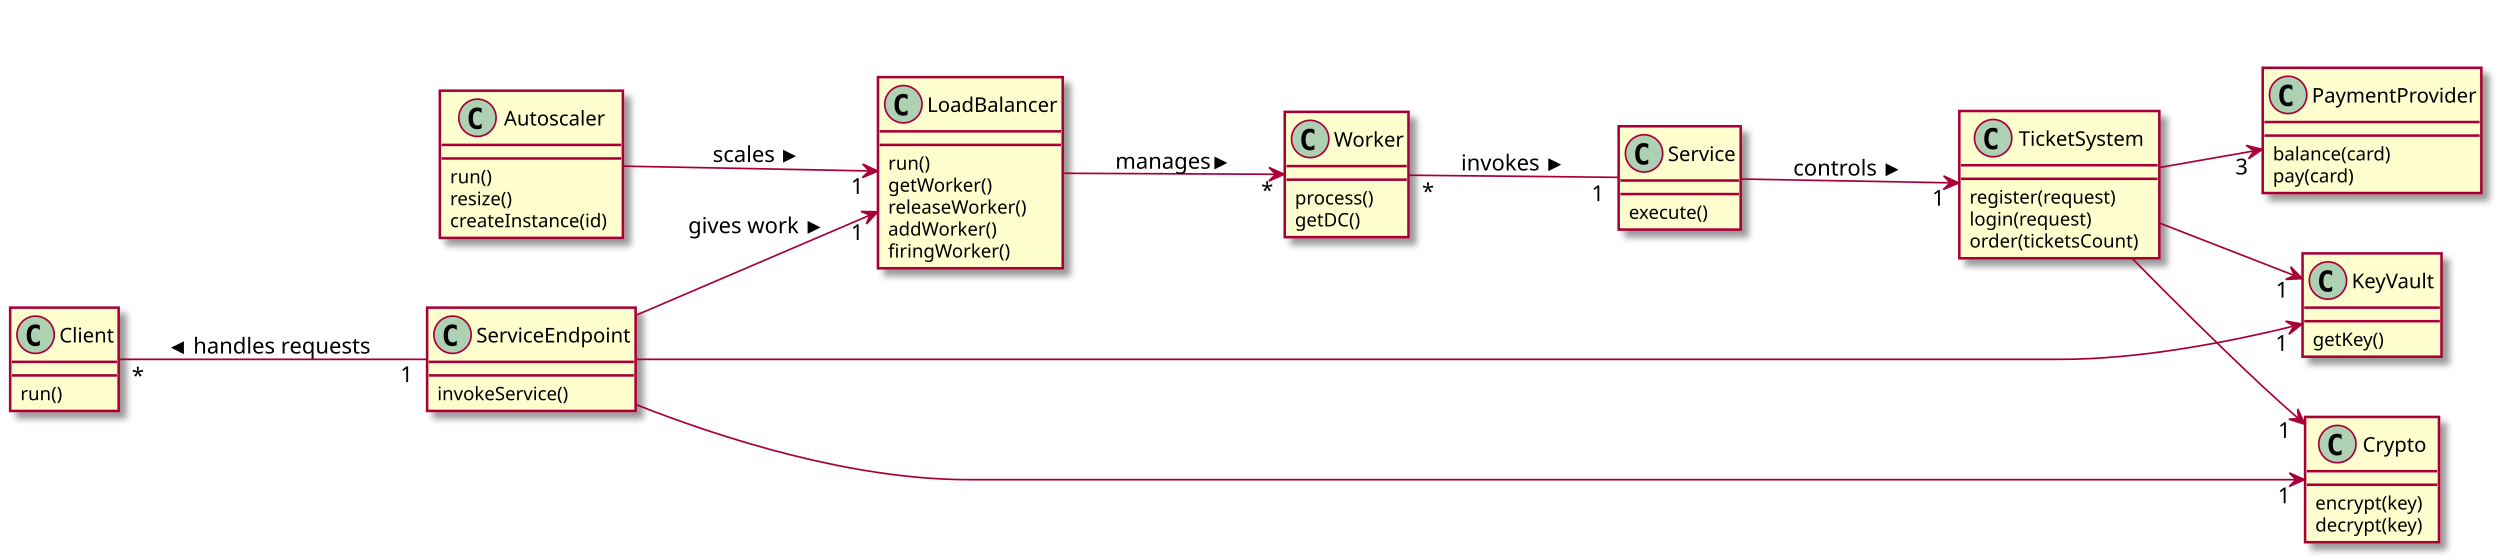
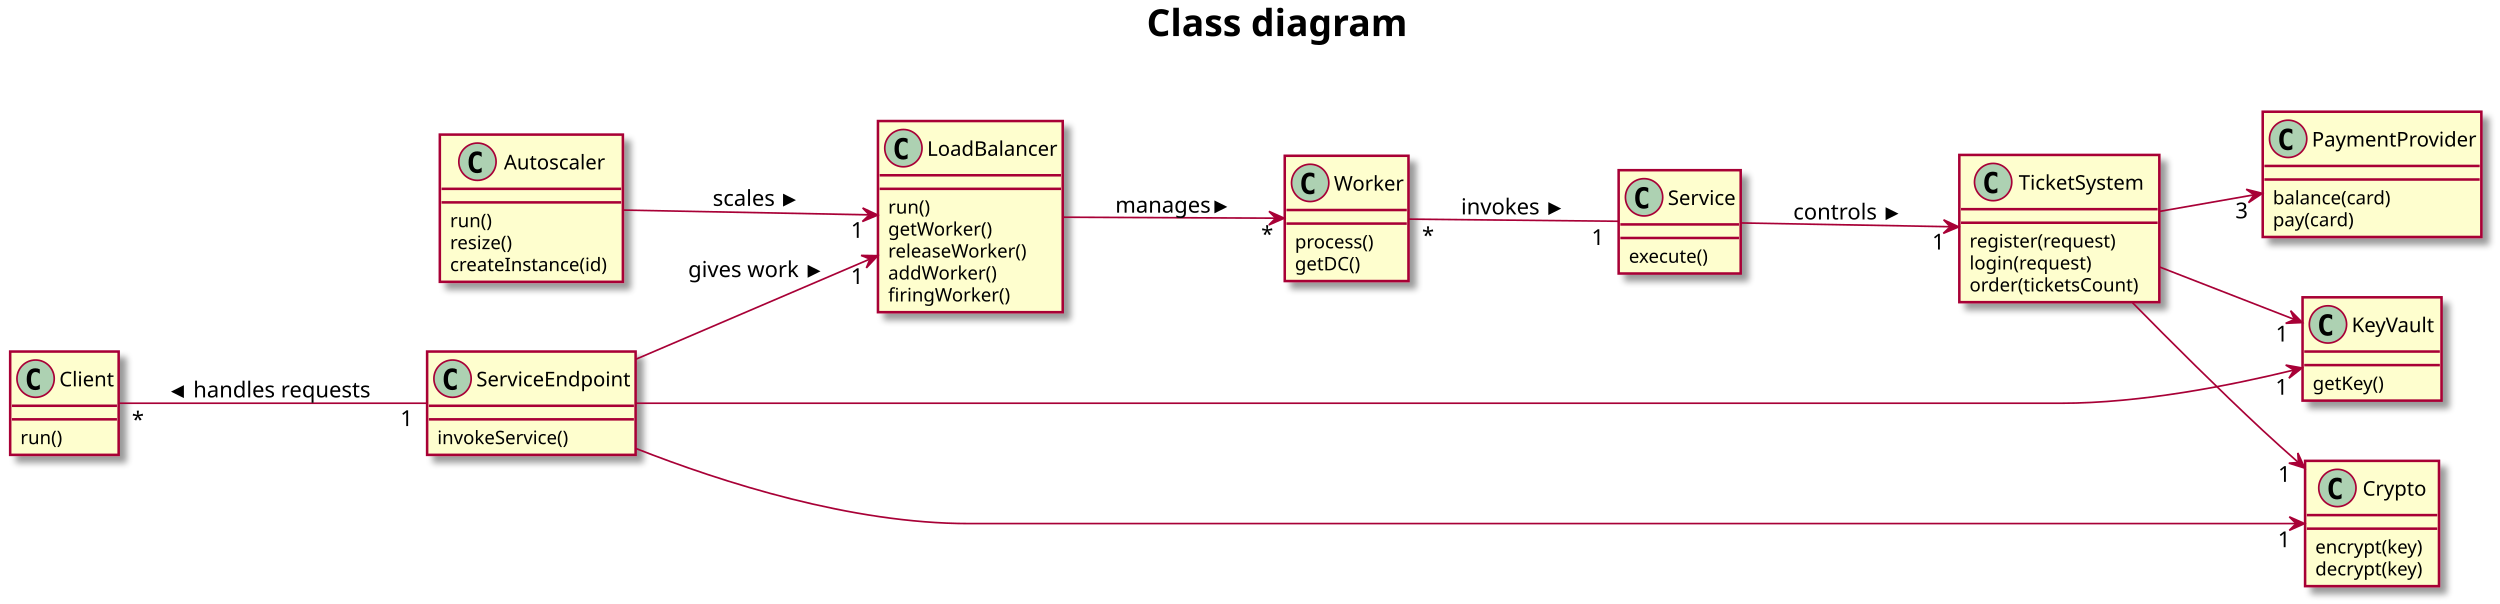
- <svg xmlns="http://www.w3.org/2000/svg" contentScriptType="application/ecmascript" contentStyleType="text/css" height="330px" preserveAspectRatio="none" style="width:1475px;height:330px;" version="1.1" viewBox="0 0 1475 330" width="1475px" zoomAndPan="magnify">
+ <svg xmlns="http://www.w3.org/2000/svg" contentScriptType="application/ecmascript" contentStyleType="text/css" height="356px" preserveAspectRatio="none" style="width:1475px;height:356px;" version="1.1" viewBox="0 0 1475 356" width="1475px" zoomAndPan="magnify">
  <defs>
-     <filter height="300%" id="fjioa38f84i8n" width="300%" x="-1" y="-1">
+     <filter height="300%" id="f11ylzc0aa7kj9" width="300%" x="-1" y="-1">
      <feGaussianBlur result="blurOut" stdDeviation="2.0" />
      <feColorMatrix in="blurOut" result="blurOut2" type="matrix" values="0 0 0 0 0 0 0 0 0 0 0 0 0 0 0 0 0 0 .4 0" />
      <feOffset dx="4.0" dy="4.0" in="blurOut2" result="blurOut3" />
      <feBlend in="SourceGraphic" in2="blurOut3" mode="normal" />
    </filter>
  </defs>
  <g>
-     <rect fill="#FEFECE" filter="url(#fjioa38f84i8n)" height="86.865" id="TicketSystem" style="stroke: #A80036; stroke-width: 1.5;" width="118" x="1156" y="65.5" />
-     <ellipse cx="1175.95" cy="81.5" fill="#ADD1B2" rx="11" ry="11" style="stroke: #A80036; stroke-width: 1.0;" />
-     <path d="M1178.423,87.643 Q1177.842,87.942 1177.203,88.091 Q1176.564,88.241 1175.858,88.241 Q1173.351,88.241 1172.032,86.589 Q1170.712,84.937 1170.712,81.816 Q1170.712,78.686 1172.032,77.035 Q1173.351,75.383 1175.858,75.383 Q1176.564,75.383 1177.211,75.532 Q1177.859,75.682 1178.423,75.981 L1178.423,78.703 Q1177.792,78.122 1177.199,77.852 Q1176.605,77.582 1175.974,77.582 Q1174.63,77.582 1173.945,78.649 Q1173.26,79.716 1173.26,81.816 Q1173.26,83.908 1173.945,84.974 Q1174.63,86.041 1175.974,86.041 Q1176.605,86.041 1177.199,85.771 Q1177.792,85.501 1178.423,84.92 Z " />
-     <text fill="#000000" font-family="sans-serif" font-size="12" lengthAdjust="spacingAndGlyphs" textLength="75" x="1191.05" y="86.035">TicketSystem</text>
-     <line style="stroke: #A80036; stroke-width: 1.5;" x1="1157" x2="1273" y1="97.5" y2="97.5" />
-     <line style="stroke: #A80036; stroke-width: 1.5;" x1="1157" x2="1273" y1="105.5" y2="105.5" />
-     <text fill="#000000" font-family="sans-serif" font-size="11" lengthAdjust="spacingAndGlyphs" textLength="91" x="1162" y="120.135">register(request)</text>
-     <text fill="#000000" font-family="sans-serif" font-size="11" lengthAdjust="spacingAndGlyphs" textLength="76" x="1162" y="133.09">login(request)</text>
-     <text fill="#000000" font-family="sans-serif" font-size="11" lengthAdjust="spacingAndGlyphs" textLength="106" x="1162" y="146.045">order(ticketsCount)</text>
-     <rect fill="#FEFECE" filter="url(#fjioa38f84i8n)" height="60.955" id="KeyVault" style="stroke: #A80036; stroke-width: 1.5;" width="82" x="1358.5" y="149.5" />
-     <ellipse cx="1373.5" cy="165.5" fill="#ADD1B2" rx="11" ry="11" style="stroke: #A80036; stroke-width: 1.0;" />
-     <path d="M1375.973,171.643 Q1375.392,171.942 1374.753,172.091 Q1374.114,172.241 1373.408,172.241 Q1370.901,172.241 1369.582,170.589 Q1368.262,168.937 1368.262,165.816 Q1368.262,162.686 1369.582,161.035 Q1370.901,159.383 1373.408,159.383 Q1374.114,159.383 1374.761,159.532 Q1375.409,159.682 1375.973,159.981 L1375.973,162.703 Q1375.342,162.122 1374.749,161.852 Q1374.155,161.583 1373.524,161.583 Q1372.18,161.583 1371.495,162.649 Q1370.81,163.716 1370.81,165.816 Q1370.81,167.908 1371.495,168.974 Q1372.18,170.041 1373.524,170.041 Q1374.155,170.041 1374.749,169.771 Q1375.342,169.501 1375.973,168.92 Z " />
-     <text fill="#000000" font-family="sans-serif" font-size="12" lengthAdjust="spacingAndGlyphs" textLength="50" x="1387.5" y="170.035">KeyVault</text>
-     <line style="stroke: #A80036; stroke-width: 1.5;" x1="1359.5" x2="1439.5" y1="181.5" y2="181.5" />
-     <line style="stroke: #A80036; stroke-width: 1.5;" x1="1359.5" x2="1439.5" y1="189.5" y2="189.5" />
-     <text fill="#000000" font-family="sans-serif" font-size="11" lengthAdjust="spacingAndGlyphs" textLength="44" x="1364.5" y="204.135">getKey()</text>
-     <rect fill="#FEFECE" filter="url(#fjioa38f84i8n)" height="73.91" id="Crypto" style="stroke: #A80036; stroke-width: 1.5;" width="79" x="1360" y="246" />
-     <ellipse cx="1379.05" cy="262" fill="#ADD1B2" rx="11" ry="11" style="stroke: #A80036; stroke-width: 1.0;" />
-     <path d="M1381.523,268.143 Q1380.942,268.442 1380.303,268.591 Q1379.664,268.741 1378.958,268.741 Q1376.451,268.741 1375.131,267.089 Q1373.812,265.437 1373.812,262.316 Q1373.812,259.187 1375.131,257.535 Q1376.451,255.883 1378.958,255.883 Q1379.664,255.883 1380.311,256.032 Q1380.959,256.182 1381.523,256.481 L1381.523,259.203 Q1380.892,258.622 1380.299,258.352 Q1379.705,258.082 1379.074,258.082 Q1377.73,258.082 1377.045,259.149 Q1376.36,260.216 1376.36,262.316 Q1376.36,264.408 1377.045,265.474 Q1377.73,266.541 1379.074,266.541 Q1379.705,266.541 1380.299,266.271 Q1380.892,266.002 1381.523,265.42 Z " />
-     <text fill="#000000" font-family="sans-serif" font-size="12" lengthAdjust="spacingAndGlyphs" textLength="38" x="1393.95" y="266.535">Crypto</text>
-     <line style="stroke: #A80036; stroke-width: 1.5;" x1="1361" x2="1438" y1="278" y2="278" />
-     <line style="stroke: #A80036; stroke-width: 1.5;" x1="1361" x2="1438" y1="286" y2="286" />
-     <text fill="#000000" font-family="sans-serif" font-size="11" lengthAdjust="spacingAndGlyphs" textLength="67" x="1366" y="300.635">encrypt(key)</text>
-     <text fill="#000000" font-family="sans-serif" font-size="11" lengthAdjust="spacingAndGlyphs" textLength="67" x="1366" y="313.59">decrypt(key)</text>
-     <rect fill="#FEFECE" filter="url(#fjioa38f84i8n)" height="73.91" id="PaymentProvider" style="stroke: #A80036; stroke-width: 1.5;" width="129" x="1335" y="40" />
-     <ellipse cx="1350" cy="56" fill="#ADD1B2" rx="11" ry="11" style="stroke: #A80036; stroke-width: 1.0;" />
-     <path d="M1352.473,62.143 Q1351.892,62.442 1351.253,62.591 Q1350.614,62.741 1349.908,62.741 Q1347.401,62.741 1346.082,61.089 Q1344.762,59.437 1344.762,56.316 Q1344.762,53.187 1346.082,51.535 Q1347.401,49.883 1349.908,49.883 Q1350.614,49.883 1351.261,50.032 Q1351.909,50.182 1352.473,50.48 L1352.473,53.203 Q1351.842,52.622 1351.249,52.352 Q1350.655,52.083 1350.024,52.083 Q1348.68,52.083 1347.995,53.149 Q1347.31,54.216 1347.31,56.316 Q1347.31,58.408 1347.995,59.474 Q1348.68,60.541 1350.024,60.541 Q1350.655,60.541 1351.249,60.271 Q1351.842,60.002 1352.473,59.42 Z " />
-     <text fill="#000000" font-family="sans-serif" font-size="12" lengthAdjust="spacingAndGlyphs" textLength="97" x="1364" y="60.535">PaymentProvider</text>
-     <line style="stroke: #A80036; stroke-width: 1.5;" x1="1336" x2="1463" y1="72" y2="72" />
-     <line style="stroke: #A80036; stroke-width: 1.5;" x1="1336" x2="1463" y1="80" y2="80" />
-     <text fill="#000000" font-family="sans-serif" font-size="11" lengthAdjust="spacingAndGlyphs" textLength="73" x="1341" y="94.635">balance(card)</text>
-     <text fill="#000000" font-family="sans-serif" font-size="11" lengthAdjust="spacingAndGlyphs" textLength="51" x="1341" y="107.59">pay(card)</text>
-     <rect fill="#FEFECE" filter="url(#fjioa38f84i8n)" height="60.955" id="Service" style="stroke: #A80036; stroke-width: 1.5;" width="72" x="955" y="74.5" />
-     <ellipse cx="970" cy="90.5" fill="#ADD1B2" rx="11" ry="11" style="stroke: #A80036; stroke-width: 1.0;" />
-     <path d="M972.473,96.643 Q971.892,96.942 971.253,97.091 Q970.614,97.241 969.908,97.241 Q967.401,97.241 966.082,95.589 Q964.762,93.937 964.762,90.816 Q964.762,87.686 966.082,86.035 Q967.401,84.383 969.908,84.383 Q970.614,84.383 971.261,84.532 Q971.909,84.682 972.473,84.981 L972.473,87.703 Q971.842,87.122 971.249,86.852 Q970.655,86.582 970.024,86.582 Q968.68,86.582 967.995,87.649 Q967.31,88.716 967.31,90.816 Q967.31,92.908 967.995,93.974 Q968.68,95.041 970.024,95.041 Q970.655,95.041 971.249,94.771 Q971.842,94.501 972.473,93.92 Z " />
-     <text fill="#000000" font-family="sans-serif" font-size="12" lengthAdjust="spacingAndGlyphs" textLength="40" x="984" y="95.035">Service</text>
-     <line style="stroke: #A80036; stroke-width: 1.5;" x1="956" x2="1026" y1="106.5" y2="106.5" />
-     <line style="stroke: #A80036; stroke-width: 1.5;" x1="956" x2="1026" y1="114.5" y2="114.5" />
-     <text fill="#000000" font-family="sans-serif" font-size="11" lengthAdjust="spacingAndGlyphs" textLength="50" x="961" y="129.135">execute()</text>
-     <rect fill="#FEFECE" filter="url(#fjioa38f84i8n)" height="73.91" id="Worker" style="stroke: #A80036; stroke-width: 1.5;" width="73" x="758" y="66" />
-     <ellipse cx="773" cy="82" fill="#ADD1B2" rx="11" ry="11" style="stroke: #A80036; stroke-width: 1.0;" />
-     <path d="M775.473,88.143 Q774.892,88.442 774.253,88.591 Q773.614,88.741 772.908,88.741 Q770.401,88.741 769.082,87.089 Q767.762,85.437 767.762,82.316 Q767.762,79.186 769.082,77.535 Q770.401,75.883 772.908,75.883 Q773.614,75.883 774.261,76.032 Q774.909,76.182 775.473,76.481 L775.473,79.203 Q774.842,78.622 774.249,78.352 Q773.655,78.082 773.024,78.082 Q771.68,78.082 770.995,79.149 Q770.31,80.216 770.31,82.316 Q770.31,84.408 770.995,85.474 Q771.68,86.541 773.024,86.541 Q773.655,86.541 774.249,86.271 Q774.842,86.001 775.473,85.42 Z " />
-     <text fill="#000000" font-family="sans-serif" font-size="12" lengthAdjust="spacingAndGlyphs" textLength="41" x="787" y="86.535">Worker</text>
-     <line style="stroke: #A80036; stroke-width: 1.5;" x1="759" x2="830" y1="98" y2="98" />
-     <line style="stroke: #A80036; stroke-width: 1.5;" x1="759" x2="830" y1="106" y2="106" />
-     <text fill="#000000" font-family="sans-serif" font-size="11" lengthAdjust="spacingAndGlyphs" textLength="51" x="764" y="120.635">process()</text>
-     <text fill="#000000" font-family="sans-serif" font-size="11" lengthAdjust="spacingAndGlyphs" textLength="41" x="764" y="133.59">getDC()</text>
-     <rect fill="#FEFECE" filter="url(#fjioa38f84i8n)" height="60.955" id="Client" style="stroke: #A80036; stroke-width: 1.5;" width="64" x="6" y="181.5" />
-     <ellipse cx="21" cy="197.5" fill="#ADD1B2" rx="11" ry="11" style="stroke: #A80036; stroke-width: 1.0;" />
-     <path d="M23.473,203.643 Q22.892,203.942 22.253,204.091 Q21.614,204.241 20.908,204.241 Q18.401,204.241 17.081,202.589 Q15.762,200.937 15.762,197.816 Q15.762,194.686 17.081,193.035 Q18.401,191.383 20.908,191.383 Q21.614,191.383 22.261,191.532 Q22.909,191.682 23.473,191.981 L23.473,194.703 Q22.842,194.122 22.249,193.852 Q21.655,193.583 21.024,193.583 Q19.68,193.583 18.995,194.649 Q18.31,195.716 18.31,197.816 Q18.31,199.908 18.995,200.974 Q19.68,202.041 21.024,202.041 Q21.655,202.041 22.249,201.771 Q22.842,201.501 23.473,200.92 Z " />
-     <text fill="#000000" font-family="sans-serif" font-size="12" lengthAdjust="spacingAndGlyphs" textLength="32" x="35" y="202.035">Client</text>
-     <line style="stroke: #A80036; stroke-width: 1.5;" x1="7" x2="69" y1="213.5" y2="213.5" />
-     <line style="stroke: #A80036; stroke-width: 1.5;" x1="7" x2="69" y1="221.5" y2="221.5" />
-     <text fill="#000000" font-family="sans-serif" font-size="11" lengthAdjust="spacingAndGlyphs" textLength="27" x="12" y="236.135">run()</text>
-     <rect fill="#FEFECE" filter="url(#fjioa38f84i8n)" height="60.955" id="ServiceEndpoint" style="stroke: #A80036; stroke-width: 1.5;" width="123" x="252" y="181.5" />
-     <ellipse cx="267" cy="197.5" fill="#ADD1B2" rx="11" ry="11" style="stroke: #A80036; stroke-width: 1.0;" />
-     <path d="M269.473,203.643 Q268.892,203.942 268.253,204.091 Q267.614,204.241 266.908,204.241 Q264.401,204.241 263.082,202.589 Q261.762,200.937 261.762,197.816 Q261.762,194.686 263.082,193.035 Q264.401,191.383 266.908,191.383 Q267.614,191.383 268.261,191.532 Q268.909,191.682 269.473,191.981 L269.473,194.703 Q268.842,194.122 268.249,193.852 Q267.655,193.583 267.024,193.583 Q265.68,193.583 264.995,194.649 Q264.31,195.716 264.31,197.816 Q264.31,199.908 264.995,200.974 Q265.68,202.041 267.024,202.041 Q267.655,202.041 268.249,201.771 Q268.842,201.501 269.473,200.92 Z " />
-     <text fill="#000000" font-family="sans-serif" font-size="12" lengthAdjust="spacingAndGlyphs" textLength="91" x="281" y="202.035">ServiceEndpoint</text>
-     <line style="stroke: #A80036; stroke-width: 1.5;" x1="253" x2="374" y1="213.5" y2="213.5" />
-     <line style="stroke: #A80036; stroke-width: 1.5;" x1="253" x2="374" y1="221.5" y2="221.5" />
-     <text fill="#000000" font-family="sans-serif" font-size="11" lengthAdjust="spacingAndGlyphs" textLength="81" x="258" y="236.135">invokeService()</text>
-     <rect fill="#FEFECE" filter="url(#fjioa38f84i8n)" height="112.775" id="LoadBalancer" style="stroke: #A80036; stroke-width: 1.5;" width="109" x="518" y="45.5" />
-     <ellipse cx="533" cy="61.5" fill="#ADD1B2" rx="11" ry="11" style="stroke: #A80036; stroke-width: 1.0;" />
-     <path d="M535.473,67.643 Q534.892,67.942 534.253,68.091 Q533.614,68.241 532.908,68.241 Q530.401,68.241 529.082,66.589 Q527.762,64.937 527.762,61.816 Q527.762,58.687 529.082,57.035 Q530.401,55.383 532.908,55.383 Q533.614,55.383 534.261,55.532 Q534.909,55.682 535.473,55.98 L535.473,58.703 Q534.842,58.122 534.249,57.852 Q533.655,57.583 533.024,57.583 Q531.68,57.583 530.995,58.649 Q530.31,59.716 530.31,61.816 Q530.31,63.908 530.995,64.974 Q531.68,66.041 533.024,66.041 Q533.655,66.041 534.249,65.771 Q534.842,65.501 535.473,64.92 Z " />
-     <text fill="#000000" font-family="sans-serif" font-size="12" lengthAdjust="spacingAndGlyphs" textLength="77" x="547" y="66.035">LoadBalancer</text>
-     <line style="stroke: #A80036; stroke-width: 1.5;" x1="519" x2="626" y1="77.5" y2="77.5" />
-     <line style="stroke: #A80036; stroke-width: 1.5;" x1="519" x2="626" y1="85.5" y2="85.5" />
-     <text fill="#000000" font-family="sans-serif" font-size="11" lengthAdjust="spacingAndGlyphs" textLength="27" x="524" y="100.135">run()</text>
-     <text fill="#000000" font-family="sans-serif" font-size="11" lengthAdjust="spacingAndGlyphs" textLength="63" x="524" y="113.09">getWorker()</text>
-     <text fill="#000000" font-family="sans-serif" font-size="11" lengthAdjust="spacingAndGlyphs" textLength="84" x="524" y="126.045">releaseWorker()</text>
-     <text fill="#000000" font-family="sans-serif" font-size="11" lengthAdjust="spacingAndGlyphs" textLength="66" x="524" y="139">addWorker()</text>
-     <text fill="#000000" font-family="sans-serif" font-size="11" lengthAdjust="spacingAndGlyphs" textLength="75" x="524" y="151.955">firingWorker()</text>
-     <rect fill="#FEFECE" filter="url(#fjioa38f84i8n)" height="86.865" id="Autoscaler" style="stroke: #A80036; stroke-width: 1.5;" width="108" x="259.5" y="53.5" />
-     <ellipse cx="281.7" cy="69.5" fill="#ADD1B2" rx="11" ry="11" style="stroke: #A80036; stroke-width: 1.0;" />
-     <path d="M284.173,75.643 Q283.592,75.942 282.953,76.091 Q282.314,76.241 281.608,76.241 Q279.101,76.241 277.781,74.589 Q276.462,72.937 276.462,69.816 Q276.462,66.686 277.781,65.035 Q279.101,63.383 281.608,63.383 Q282.314,63.383 282.961,63.532 Q283.609,63.682 284.173,63.98 L284.173,66.703 Q283.542,66.122 282.949,65.852 Q282.355,65.582 281.724,65.582 Q280.38,65.582 279.695,66.649 Q279.01,67.716 279.01,69.816 Q279.01,71.908 279.695,72.974 Q280.38,74.041 281.724,74.041 Q282.355,74.041 282.949,73.771 Q283.542,73.501 284.173,72.92 Z " />
-     <text fill="#000000" font-family="sans-serif" font-size="12" lengthAdjust="spacingAndGlyphs" textLength="60" x="297.3" y="74.035">Autoscaler</text>
-     <line style="stroke: #A80036; stroke-width: 1.5;" x1="260.5" x2="366.5" y1="85.5" y2="85.5" />
-     <line style="stroke: #A80036; stroke-width: 1.5;" x1="260.5" x2="366.5" y1="93.5" y2="93.5" />
-     <text fill="#000000" font-family="sans-serif" font-size="11" lengthAdjust="spacingAndGlyphs" textLength="27" x="265.5" y="108.135">run()</text>
-     <text fill="#000000" font-family="sans-serif" font-size="11" lengthAdjust="spacingAndGlyphs" textLength="40" x="265.5" y="121.09">resize()</text>
-     <text fill="#000000" font-family="sans-serif" font-size="11" lengthAdjust="spacingAndGlyphs" textLength="96" x="265.5" y="134.045">createInstance(id)</text>
-     <path d="M1027.18,105.63 C1060.17,106.23 1110.29,107.13 1150.32,107.85 " fill="none" id="Service-&gt;TicketSystem" style="stroke: #A80036; stroke-width: 1.0;" />
-     <polygon fill="#A80036" points="1155.64,107.95,1146.722,103.771,1150.641,107.85,1146.562,111.769,1155.64,107.95" style="stroke: #A80036; stroke-width: 1.0;" />
-     <text fill="#000000" font-family="sans-serif" font-size="13" lengthAdjust="spacingAndGlyphs" textLength="52" x="1058" y="103.568">controls</text>
-     <polygon fill="#000000" points="1113,97.155,1119,100.155,1113,103.155,1113,97.155" style="stroke: #000000; stroke-width: 1.0;" />
-     <text fill="#000000" font-family="sans-serif" font-size="13" lengthAdjust="spacingAndGlyphs" textLength="8" x="1139.918" y="121.332">1</text>
-     <path d="M1274.25,98.79 C1291.89,95.69 1311.43,92.27 1329.69,89.07 " fill="none" id="TicketSystem-&gt;PaymentProvider" style="stroke: #A80036; stroke-width: 1.0;" />
-     <polygon fill="#A80036" points="1334.81,88.17,1325.258,85.771,1329.884,89.027,1326.629,93.653,1334.81,88.17" style="stroke: #A80036; stroke-width: 1.0;" />
-     <text fill="#000000" font-family="sans-serif" font-size="13" lengthAdjust="spacingAndGlyphs" textLength="8" x="1318.868" y="102.92">3</text>
-     <path d="M375.25,212 C427.33,212 504.35,212 571.5,212 C571.5,212 571.5,212 1216,212 C1263.22,212 1316.28,201.48 1352.97,192.5 " fill="none" id="ServiceEndpoint-&gt;KeyVault" style="stroke: #A80036; stroke-width: 1.0;" />
-     <polygon fill="#A80036" points="1358.26,191.19,1348.562,189.472,1353.407,192.393,1350.486,197.237,1358.26,191.19" style="stroke: #A80036; stroke-width: 1.0;" />
-     <text fill="#000000" font-family="sans-serif" font-size="13" lengthAdjust="spacingAndGlyphs" textLength="8" x="1342.484" y="207.001">1</text>
-     <path d="M375.26,238.74 C426.53,258.87 502.41,283 571.5,283 C571.5,283 571.5,283 1216,283 C1263.26,283 1317.41,283 1354.37,283 " fill="none" id="ServiceEndpoint-&gt;Crypto" style="stroke: #A80036; stroke-width: 1.0;" />
-     <polygon fill="#A80036" points="1359.69,283,1350.69,279,1354.69,283,1350.69,287,1359.69,283" style="stroke: #A80036; stroke-width: 1.0;" />
-     <text fill="#000000" font-family="sans-serif" font-size="13" lengthAdjust="spacingAndGlyphs" textLength="8" x="1343.886" y="296.94">1</text>
-     <path d="M831.17,103.37 C866.38,103.73 919.87,104.28 954.88,104.64 " fill="none" id="Worker-Service" style="stroke: #A80036; stroke-width: 1.0;" />
-     <text fill="#000000" font-family="sans-serif" font-size="13" lengthAdjust="spacingAndGlyphs" textLength="49" x="862" y="100.568">invokes</text>
-     <polygon fill="#000000" points="914,94.155,920,97.155,914,100.155,914,94.155" style="stroke: #000000; stroke-width: 1.0;" />
-     <text fill="#000000" font-family="sans-serif" font-size="13" lengthAdjust="spacingAndGlyphs" textLength="6" x="838.98" y="117.527">*</text>
-     <text fill="#000000" font-family="sans-serif" font-size="13" lengthAdjust="spacingAndGlyphs" textLength="8" x="938.981" y="118.649">1</text>
-     <path d="M367.75,98.04 C409.99,98.86 468.99,100.01 512.63,100.85 " fill="none" id="Autoscaler-&gt;LoadBalancer" style="stroke: #A80036; stroke-width: 1.0;" />
-     <polygon fill="#A80036" points="517.88,100.96,508.962,96.781,512.881,100.86,508.802,104.779,517.88,100.96" style="stroke: #A80036; stroke-width: 1.0;" />
-     <text fill="#000000" font-family="sans-serif" font-size="13" lengthAdjust="spacingAndGlyphs" textLength="39" x="420.5" y="95.568">scales</text>
-     <polygon fill="#000000" points="462.5,89.155,468.5,92.155,462.5,95.155,462.5,89.155" style="stroke: #000000; stroke-width: 1.0;" />
-     <text fill="#000000" font-family="sans-serif" font-size="13" lengthAdjust="spacingAndGlyphs" textLength="8" x="502.003" y="114.432">1</text>
-     <path d="M1274.25,131.66 C1299.97,141.67 1329.73,153.25 1353.68,162.56 " fill="none" id="TicketSystem-&gt;KeyVault" style="stroke: #A80036; stroke-width: 1.0;" />
-     <polygon fill="#A80036" points="1358.39,164.39,1351.456,157.396,1353.731,162.575,1348.552,164.85,1358.39,164.39" style="stroke: #A80036; stroke-width: 1.0;" />
-     <text fill="#000000" font-family="sans-serif" font-size="13" lengthAdjust="spacingAndGlyphs" textLength="8" x="1342.637" y="175.595">1</text>
-     <path d="M1258.23,152.72 C1280.66,175.55 1308.91,203.71 1335,228 C1341.67,234.2 1348.86,240.65 1355.92,246.86 " fill="none" id="TicketSystem-&gt;Crypto" style="stroke: #A80036; stroke-width: 1.0;" />
-     <polygon fill="#A80036" points="1359.83,250.28,1355.708,241.335,1356.073,246.98,1350.428,247.346,1359.83,250.28" style="stroke: #A80036; stroke-width: 1.0;" />
-     <text fill="#000000" font-family="sans-serif" font-size="13" lengthAdjust="spacingAndGlyphs" textLength="8" x="1344.051" y="258.392">1</text>
-     <path d="M627.04,102.24 C665.71,102.42 717.15,102.65 752.56,102.81 " fill="none" id="LoadBalancer-&gt;Worker" style="stroke: #A80036; stroke-width: 1.0;" />
-     <polygon fill="#A80036" points="757.67,102.84,748.693,98.789,752.67,102.811,748.647,106.788,757.67,102.84" style="stroke: #A80036; stroke-width: 1.0;" />
-     <text fill="#000000" font-family="sans-serif" font-size="13" lengthAdjust="spacingAndGlyphs" textLength="56" x="658" y="99.568">manages</text>
-     <polygon fill="#000000" points="717,93.155,723,96.155,717,99.155,717,93.155" style="stroke: #000000; stroke-width: 1.0;" />
-     <text fill="#000000" font-family="sans-serif" font-size="13" lengthAdjust="spacingAndGlyphs" textLength="6" x="744.077" y="116.846">*</text>
-     <path d="M375.08,186.07 C416.8,168.21 471.94,144.61 513.17,126.97 " fill="none" id="ServiceEndpoint-&gt;LoadBalancer" style="stroke: #A80036; stroke-width: 1.0;" />
-     <polygon fill="#A80036" points="517.87,124.95,508.022,124.793,513.269,126.907,511.154,132.154,517.87,124.95" style="stroke: #A80036; stroke-width: 1.0;" />
-     <text fill="#000000" font-family="sans-serif" font-size="13" lengthAdjust="spacingAndGlyphs" textLength="68" x="406" y="137.568">gives work</text>
-     <polygon fill="#000000" points="477,131.155,483,134.155,477,137.155,477,131.155" style="stroke: #000000; stroke-width: 1.0;" />
-     <text fill="#000000" font-family="sans-serif" font-size="13" lengthAdjust="spacingAndGlyphs" textLength="8" x="501.992" y="141.646">1</text>
-     <path d="M70.11,212 C114.14,212 195.54,212 251.78,212 " fill="none" id="Client-ServiceEndpoint" style="stroke: #A80036; stroke-width: 1.0;" />
-     <polygon fill="#000000" points="108,202.155,102,205.155,108,208.155,108,202.155" style="stroke: #000000; stroke-width: 1.0;" />
-     <text fill="#000000" font-family="sans-serif" font-size="13" lengthAdjust="spacingAndGlyphs" textLength="107" x="114" y="208.568">handles requests</text>
-     <text fill="#000000" font-family="sans-serif" font-size="13" lengthAdjust="spacingAndGlyphs" textLength="6" x="77.79" y="226.248">*</text>
-     <text fill="#000000" font-family="sans-serif" font-size="13" lengthAdjust="spacingAndGlyphs" textLength="8" x="236.181" y="225.456">1</text>
+     <text fill="#000000" font-family="sans-serif" font-size="22" font-weight="bold" lengthAdjust="spacingAndGlyphs" textLength="161" x="676.5" y="21.27">Class diagram</text>
+     <rect fill="#FEFECE" filter="url(#f11ylzc0aa7kj9)" height="86.865" id="TicketSystem" style="stroke: #A80036; stroke-width: 1.5;" width="118" x="1156" y="91.41" />
+     <ellipse cx="1175.95" cy="107.41" fill="#ADD1B2" rx="11" ry="11" style="stroke: #A80036; stroke-width: 1.0;" />
+     <path d="M1178.423,113.553 Q1177.842,113.852 1177.203,114.001 Q1176.564,114.151 1175.858,114.151 Q1173.351,114.151 1172.032,112.499 Q1170.712,110.847 1170.712,107.726 Q1170.712,104.597 1172.032,102.945 Q1173.351,101.293 1175.858,101.293 Q1176.564,101.293 1177.211,101.442 Q1177.859,101.592 1178.423,101.891 L1178.423,104.613 Q1177.792,104.032 1177.199,103.763 Q1176.605,103.493 1175.974,103.493 Q1174.63,103.493 1173.945,104.559 Q1173.26,105.626 1173.26,107.726 Q1173.26,109.818 1173.945,110.885 Q1174.63,111.951 1175.974,111.951 Q1176.605,111.951 1177.199,111.681 Q1177.792,111.412 1178.423,110.831 Z " />
+     <text fill="#000000" font-family="sans-serif" font-size="12" lengthAdjust="spacingAndGlyphs" textLength="75" x="1191.05" y="111.945">TicketSystem</text>
+     <line style="stroke: #A80036; stroke-width: 1.5;" x1="1157" x2="1273" y1="123.41" y2="123.41" />
+     <line style="stroke: #A80036; stroke-width: 1.5;" x1="1157" x2="1273" y1="131.41" y2="131.41" />
+     <text fill="#000000" font-family="sans-serif" font-size="11" lengthAdjust="spacingAndGlyphs" textLength="91" x="1162" y="146.045">register(request)</text>
+     <text fill="#000000" font-family="sans-serif" font-size="11" lengthAdjust="spacingAndGlyphs" textLength="76" x="1162" y="159">login(request)</text>
+     <text fill="#000000" font-family="sans-serif" font-size="11" lengthAdjust="spacingAndGlyphs" textLength="106" x="1162" y="171.955">order(ticketsCount)</text>
+     <rect fill="#FEFECE" filter="url(#f11ylzc0aa7kj9)" height="60.955" id="KeyVault" style="stroke: #A80036; stroke-width: 1.5;" width="82" x="1358.5" y="175.41" />
+     <ellipse cx="1373.5" cy="191.41" fill="#ADD1B2" rx="11" ry="11" style="stroke: #A80036; stroke-width: 1.0;" />
+     <path d="M1375.973,197.553 Q1375.392,197.852 1374.753,198.001 Q1374.114,198.151 1373.408,198.151 Q1370.901,198.151 1369.582,196.499 Q1368.262,194.847 1368.262,191.726 Q1368.262,188.597 1369.582,186.945 Q1370.901,185.293 1373.408,185.293 Q1374.114,185.293 1374.761,185.442 Q1375.409,185.592 1375.973,185.891 L1375.973,188.613 Q1375.342,188.032 1374.749,187.762 Q1374.155,187.493 1373.524,187.493 Q1372.18,187.493 1371.495,188.559 Q1370.81,189.626 1370.81,191.726 Q1370.81,193.818 1371.495,194.885 Q1372.18,195.951 1373.524,195.951 Q1374.155,195.951 1374.749,195.681 Q1375.342,195.412 1375.973,194.831 Z " />
+     <text fill="#000000" font-family="sans-serif" font-size="12" lengthAdjust="spacingAndGlyphs" textLength="50" x="1387.5" y="195.945">KeyVault</text>
+     <line style="stroke: #A80036; stroke-width: 1.5;" x1="1359.5" x2="1439.5" y1="207.41" y2="207.41" />
+     <line style="stroke: #A80036; stroke-width: 1.5;" x1="1359.5" x2="1439.5" y1="215.41" y2="215.41" />
+     <text fill="#000000" font-family="sans-serif" font-size="11" lengthAdjust="spacingAndGlyphs" textLength="44" x="1364.5" y="230.045">getKey()</text>
+     <rect fill="#FEFECE" filter="url(#f11ylzc0aa7kj9)" height="73.91" id="Crypto" style="stroke: #A80036; stroke-width: 1.5;" width="79" x="1360" y="271.91" />
+     <ellipse cx="1379.05" cy="287.91" fill="#ADD1B2" rx="11" ry="11" style="stroke: #A80036; stroke-width: 1.0;" />
+     <path d="M1381.523,294.053 Q1380.942,294.352 1380.303,294.502 Q1379.664,294.651 1378.958,294.651 Q1376.451,294.651 1375.131,292.999 Q1373.812,291.347 1373.812,288.226 Q1373.812,285.097 1375.131,283.445 Q1376.451,281.793 1378.958,281.793 Q1379.664,281.793 1380.311,281.942 Q1380.959,282.092 1381.523,282.391 L1381.523,285.113 Q1380.892,284.532 1380.299,284.262 Q1379.705,283.993 1379.074,283.993 Q1377.73,283.993 1377.045,285.059 Q1376.36,286.126 1376.36,288.226 Q1376.36,290.318 1377.045,291.385 Q1377.73,292.451 1379.074,292.451 Q1379.705,292.451 1380.299,292.181 Q1380.892,291.912 1381.523,291.331 Z " />
+     <text fill="#000000" font-family="sans-serif" font-size="12" lengthAdjust="spacingAndGlyphs" textLength="38" x="1393.95" y="292.445">Crypto</text>
+     <line style="stroke: #A80036; stroke-width: 1.5;" x1="1361" x2="1438" y1="303.91" y2="303.91" />
+     <line style="stroke: #A80036; stroke-width: 1.5;" x1="1361" x2="1438" y1="311.91" y2="311.91" />
+     <text fill="#000000" font-family="sans-serif" font-size="11" lengthAdjust="spacingAndGlyphs" textLength="67" x="1366" y="326.545">encrypt(key)</text>
+     <text fill="#000000" font-family="sans-serif" font-size="11" lengthAdjust="spacingAndGlyphs" textLength="67" x="1366" y="339.5">decrypt(key)</text>
+     <rect fill="#FEFECE" filter="url(#f11ylzc0aa7kj9)" height="73.91" id="PaymentProvider" style="stroke: #A80036; stroke-width: 1.5;" width="129" x="1335" y="65.91" />
+     <ellipse cx="1350" cy="81.91" fill="#ADD1B2" rx="11" ry="11" style="stroke: #A80036; stroke-width: 1.0;" />
+     <path d="M1352.473,88.053 Q1351.892,88.352 1351.253,88.501 Q1350.614,88.651 1349.908,88.651 Q1347.401,88.651 1346.082,86.999 Q1344.762,85.347 1344.762,82.226 Q1344.762,79.097 1346.082,77.445 Q1347.401,75.793 1349.908,75.793 Q1350.614,75.793 1351.261,75.942 Q1351.909,76.092 1352.473,76.391 L1352.473,79.113 Q1351.842,78.532 1351.249,78.263 Q1350.655,77.993 1350.024,77.993 Q1348.68,77.993 1347.995,79.059 Q1347.31,80.126 1347.31,82.226 Q1347.31,84.318 1347.995,85.385 Q1348.68,86.451 1350.024,86.451 Q1350.655,86.451 1351.249,86.181 Q1351.842,85.912 1352.473,85.331 Z " />
+     <text fill="#000000" font-family="sans-serif" font-size="12" lengthAdjust="spacingAndGlyphs" textLength="97" x="1364" y="86.445">PaymentProvider</text>
+     <line style="stroke: #A80036; stroke-width: 1.5;" x1="1336" x2="1463" y1="97.91" y2="97.91" />
+     <line style="stroke: #A80036; stroke-width: 1.5;" x1="1336" x2="1463" y1="105.91" y2="105.91" />
+     <text fill="#000000" font-family="sans-serif" font-size="11" lengthAdjust="spacingAndGlyphs" textLength="73" x="1341" y="120.545">balance(card)</text>
+     <text fill="#000000" font-family="sans-serif" font-size="11" lengthAdjust="spacingAndGlyphs" textLength="51" x="1341" y="133.5">pay(card)</text>
+     <rect fill="#FEFECE" filter="url(#f11ylzc0aa7kj9)" height="60.955" id="Service" style="stroke: #A80036; stroke-width: 1.5;" width="72" x="955" y="100.41" />
+     <ellipse cx="970" cy="116.41" fill="#ADD1B2" rx="11" ry="11" style="stroke: #A80036; stroke-width: 1.0;" />
+     <path d="M972.473,122.553 Q971.892,122.852 971.253,123.001 Q970.614,123.151 969.908,123.151 Q967.401,123.151 966.082,121.499 Q964.762,119.847 964.762,116.726 Q964.762,113.597 966.082,111.945 Q967.401,110.293 969.908,110.293 Q970.614,110.293 971.261,110.442 Q971.909,110.592 972.473,110.891 L972.473,113.613 Q971.842,113.032 971.249,112.763 Q970.655,112.493 970.024,112.493 Q968.68,112.493 967.995,113.559 Q967.31,114.626 967.31,116.726 Q967.31,118.818 967.995,119.885 Q968.68,120.951 970.024,120.951 Q970.655,120.951 971.249,120.681 Q971.842,120.412 972.473,119.831 Z " />
+     <text fill="#000000" font-family="sans-serif" font-size="12" lengthAdjust="spacingAndGlyphs" textLength="40" x="984" y="120.945">Service</text>
+     <line style="stroke: #A80036; stroke-width: 1.5;" x1="956" x2="1026" y1="132.41" y2="132.41" />
+     <line style="stroke: #A80036; stroke-width: 1.5;" x1="956" x2="1026" y1="140.41" y2="140.41" />
+     <text fill="#000000" font-family="sans-serif" font-size="11" lengthAdjust="spacingAndGlyphs" textLength="50" x="961" y="155.045">execute()</text>
+     <rect fill="#FEFECE" filter="url(#f11ylzc0aa7kj9)" height="73.91" id="Worker" style="stroke: #A80036; stroke-width: 1.5;" width="73" x="758" y="91.91" />
+     <ellipse cx="773" cy="107.91" fill="#ADD1B2" rx="11" ry="11" style="stroke: #A80036; stroke-width: 1.0;" />
+     <path d="M775.473,114.053 Q774.892,114.352 774.253,114.501 Q773.614,114.651 772.908,114.651 Q770.401,114.651 769.082,112.999 Q767.762,111.347 767.762,108.226 Q767.762,105.097 769.082,103.445 Q770.401,101.793 772.908,101.793 Q773.614,101.793 774.261,101.942 Q774.909,102.092 775.473,102.391 L775.473,105.113 Q774.842,104.532 774.249,104.263 Q773.655,103.993 773.024,103.993 Q771.68,103.993 770.995,105.059 Q770.31,106.126 770.31,108.226 Q770.31,110.318 770.995,111.385 Q771.68,112.451 773.024,112.451 Q773.655,112.451 774.249,112.181 Q774.842,111.912 775.473,111.331 Z " />
+     <text fill="#000000" font-family="sans-serif" font-size="12" lengthAdjust="spacingAndGlyphs" textLength="41" x="787" y="112.445">Worker</text>
+     <line style="stroke: #A80036; stroke-width: 1.5;" x1="759" x2="830" y1="123.91" y2="123.91" />
+     <line style="stroke: #A80036; stroke-width: 1.5;" x1="759" x2="830" y1="131.91" y2="131.91" />
+     <text fill="#000000" font-family="sans-serif" font-size="11" lengthAdjust="spacingAndGlyphs" textLength="51" x="764" y="146.545">process()</text>
+     <text fill="#000000" font-family="sans-serif" font-size="11" lengthAdjust="spacingAndGlyphs" textLength="41" x="764" y="159.5">getDC()</text>
+     <rect fill="#FEFECE" filter="url(#f11ylzc0aa7kj9)" height="60.955" id="Client" style="stroke: #A80036; stroke-width: 1.5;" width="64" x="6" y="207.41" />
+     <ellipse cx="21" cy="223.41" fill="#ADD1B2" rx="11" ry="11" style="stroke: #A80036; stroke-width: 1.0;" />
+     <path d="M23.473,229.553 Q22.892,229.852 22.253,230.001 Q21.614,230.151 20.908,230.151 Q18.401,230.151 17.081,228.499 Q15.762,226.847 15.762,223.726 Q15.762,220.597 17.081,218.945 Q18.401,217.293 20.908,217.293 Q21.614,217.293 22.261,217.442 Q22.909,217.592 23.473,217.891 L23.473,220.613 Q22.842,220.032 22.249,219.762 Q21.655,219.493 21.024,219.493 Q19.68,219.493 18.995,220.559 Q18.31,221.626 18.31,223.726 Q18.31,225.818 18.995,226.885 Q19.68,227.951 21.024,227.951 Q21.655,227.951 22.249,227.681 Q22.842,227.412 23.473,226.831 Z " />
+     <text fill="#000000" font-family="sans-serif" font-size="12" lengthAdjust="spacingAndGlyphs" textLength="32" x="35" y="227.945">Client</text>
+     <line style="stroke: #A80036; stroke-width: 1.5;" x1="7" x2="69" y1="239.41" y2="239.41" />
+     <line style="stroke: #A80036; stroke-width: 1.5;" x1="7" x2="69" y1="247.41" y2="247.41" />
+     <text fill="#000000" font-family="sans-serif" font-size="11" lengthAdjust="spacingAndGlyphs" textLength="27" x="12" y="262.045">run()</text>
+     <rect fill="#FEFECE" filter="url(#f11ylzc0aa7kj9)" height="60.955" id="ServiceEndpoint" style="stroke: #A80036; stroke-width: 1.5;" width="123" x="252" y="207.41" />
+     <ellipse cx="267" cy="223.41" fill="#ADD1B2" rx="11" ry="11" style="stroke: #A80036; stroke-width: 1.0;" />
+     <path d="M269.473,229.553 Q268.892,229.852 268.253,230.001 Q267.614,230.151 266.908,230.151 Q264.401,230.151 263.082,228.499 Q261.762,226.847 261.762,223.726 Q261.762,220.597 263.082,218.945 Q264.401,217.293 266.908,217.293 Q267.614,217.293 268.261,217.442 Q268.909,217.592 269.473,217.891 L269.473,220.613 Q268.842,220.032 268.249,219.762 Q267.655,219.493 267.024,219.493 Q265.68,219.493 264.995,220.559 Q264.31,221.626 264.31,223.726 Q264.31,225.818 264.995,226.885 Q265.68,227.951 267.024,227.951 Q267.655,227.951 268.249,227.681 Q268.842,227.412 269.473,226.831 Z " />
+     <text fill="#000000" font-family="sans-serif" font-size="12" lengthAdjust="spacingAndGlyphs" textLength="91" x="281" y="227.945">ServiceEndpoint</text>
+     <line style="stroke: #A80036; stroke-width: 1.5;" x1="253" x2="374" y1="239.41" y2="239.41" />
+     <line style="stroke: #A80036; stroke-width: 1.5;" x1="253" x2="374" y1="247.41" y2="247.41" />
+     <text fill="#000000" font-family="sans-serif" font-size="11" lengthAdjust="spacingAndGlyphs" textLength="81" x="258" y="262.045">invokeService()</text>
+     <rect fill="#FEFECE" filter="url(#f11ylzc0aa7kj9)" height="112.775" id="LoadBalancer" style="stroke: #A80036; stroke-width: 1.5;" width="109" x="518" y="71.41" />
+     <ellipse cx="533" cy="87.41" fill="#ADD1B2" rx="11" ry="11" style="stroke: #A80036; stroke-width: 1.0;" />
+     <path d="M535.473,93.553 Q534.892,93.852 534.253,94.001 Q533.614,94.151 532.908,94.151 Q530.401,94.151 529.082,92.499 Q527.762,90.847 527.762,87.726 Q527.762,84.597 529.082,82.945 Q530.401,81.293 532.908,81.293 Q533.614,81.293 534.261,81.442 Q534.909,81.592 535.473,81.891 L535.473,84.613 Q534.842,84.032 534.249,83.763 Q533.655,83.493 533.024,83.493 Q531.68,83.493 530.995,84.559 Q530.31,85.626 530.31,87.726 Q530.31,89.818 530.995,90.885 Q531.68,91.951 533.024,91.951 Q533.655,91.951 534.249,91.681 Q534.842,91.412 535.473,90.831 Z " />
+     <text fill="#000000" font-family="sans-serif" font-size="12" lengthAdjust="spacingAndGlyphs" textLength="77" x="547" y="91.945">LoadBalancer</text>
+     <line style="stroke: #A80036; stroke-width: 1.5;" x1="519" x2="626" y1="103.41" y2="103.41" />
+     <line style="stroke: #A80036; stroke-width: 1.5;" x1="519" x2="626" y1="111.41" y2="111.41" />
+     <text fill="#000000" font-family="sans-serif" font-size="11" lengthAdjust="spacingAndGlyphs" textLength="27" x="524" y="126.045">run()</text>
+     <text fill="#000000" font-family="sans-serif" font-size="11" lengthAdjust="spacingAndGlyphs" textLength="63" x="524" y="139">getWorker()</text>
+     <text fill="#000000" font-family="sans-serif" font-size="11" lengthAdjust="spacingAndGlyphs" textLength="84" x="524" y="151.955">releaseWorker()</text>
+     <text fill="#000000" font-family="sans-serif" font-size="11" lengthAdjust="spacingAndGlyphs" textLength="66" x="524" y="164.91">addWorker()</text>
+     <text fill="#000000" font-family="sans-serif" font-size="11" lengthAdjust="spacingAndGlyphs" textLength="75" x="524" y="177.865">firingWorker()</text>
+     <rect fill="#FEFECE" filter="url(#f11ylzc0aa7kj9)" height="86.865" id="Autoscaler" style="stroke: #A80036; stroke-width: 1.5;" width="108" x="259.5" y="79.41" />
+     <ellipse cx="281.7" cy="95.41" fill="#ADD1B2" rx="11" ry="11" style="stroke: #A80036; stroke-width: 1.0;" />
+     <path d="M284.173,101.553 Q283.592,101.852 282.953,102.001 Q282.314,102.151 281.608,102.151 Q279.101,102.151 277.781,100.499 Q276.462,98.847 276.462,95.726 Q276.462,92.597 277.781,90.945 Q279.101,89.293 281.608,89.293 Q282.314,89.293 282.961,89.442 Q283.609,89.592 284.173,89.891 L284.173,92.613 Q283.542,92.032 282.949,91.763 Q282.355,91.493 281.724,91.493 Q280.38,91.493 279.695,92.559 Q279.01,93.626 279.01,95.726 Q279.01,97.818 279.695,98.885 Q280.38,99.951 281.724,99.951 Q282.355,99.951 282.949,99.681 Q283.542,99.412 284.173,98.831 Z " />
+     <text fill="#000000" font-family="sans-serif" font-size="12" lengthAdjust="spacingAndGlyphs" textLength="60" x="297.3" y="99.945">Autoscaler</text>
+     <line style="stroke: #A80036; stroke-width: 1.5;" x1="260.5" x2="366.5" y1="111.41" y2="111.41" />
+     <line style="stroke: #A80036; stroke-width: 1.5;" x1="260.5" x2="366.5" y1="119.41" y2="119.41" />
+     <text fill="#000000" font-family="sans-serif" font-size="11" lengthAdjust="spacingAndGlyphs" textLength="27" x="265.5" y="134.045">run()</text>
+     <text fill="#000000" font-family="sans-serif" font-size="11" lengthAdjust="spacingAndGlyphs" textLength="40" x="265.5" y="147">resize()</text>
+     <text fill="#000000" font-family="sans-serif" font-size="11" lengthAdjust="spacingAndGlyphs" textLength="96" x="265.5" y="159.955">createInstance(id)</text>
+     <path d="M1027.18,131.54 C1060.17,132.14 1110.29,133.04 1150.32,133.76 " fill="none" id="Service-&gt;TicketSystem" style="stroke: #A80036; stroke-width: 1.0;" />
+     <polygon fill="#A80036" points="1155.64,133.86,1146.722,129.681,1150.641,133.76,1146.562,137.679,1155.64,133.86" style="stroke: #A80036; stroke-width: 1.0;" />
+     <text fill="#000000" font-family="sans-serif" font-size="13" lengthAdjust="spacingAndGlyphs" textLength="52" x="1058" y="129.478">controls</text>
+     <polygon fill="#000000" points="1113,123.065,1119,126.065,1113,129.065,1113,123.065" style="stroke: #000000; stroke-width: 1.0;" />
+     <text fill="#000000" font-family="sans-serif" font-size="13" lengthAdjust="spacingAndGlyphs" textLength="8" x="1139.918" y="147.242">1</text>
+     <path d="M1274.25,124.7 C1291.89,121.6 1311.43,118.18 1329.69,114.98 " fill="none" id="TicketSystem-&gt;PaymentProvider" style="stroke: #A80036; stroke-width: 1.0;" />
+     <polygon fill="#A80036" points="1334.81,114.08,1325.258,111.681,1329.884,114.937,1326.629,119.563,1334.81,114.08" style="stroke: #A80036; stroke-width: 1.0;" />
+     <text fill="#000000" font-family="sans-serif" font-size="13" lengthAdjust="spacingAndGlyphs" textLength="8" x="1318.868" y="128.83">3</text>
+     <path d="M375.25,237.91 C427.33,237.91 504.35,237.91 571.5,237.91 C571.5,237.91 571.5,237.91 1216,237.91 C1263.22,237.91 1316.28,227.39 1352.97,218.41 " fill="none" id="ServiceEndpoint-&gt;KeyVault" style="stroke: #A80036; stroke-width: 1.0;" />
+     <polygon fill="#A80036" points="1358.26,217.1,1348.562,215.382,1353.407,218.303,1350.486,223.147,1358.26,217.1" style="stroke: #A80036; stroke-width: 1.0;" />
+     <text fill="#000000" font-family="sans-serif" font-size="13" lengthAdjust="spacingAndGlyphs" textLength="8" x="1342.484" y="232.911">1</text>
+     <path d="M375.26,264.65 C426.53,284.78 502.41,308.91 571.5,308.91 C571.5,308.91 571.5,308.91 1216,308.91 C1263.26,308.91 1317.41,308.91 1354.37,308.91 " fill="none" id="ServiceEndpoint-&gt;Crypto" style="stroke: #A80036; stroke-width: 1.0;" />
+     <polygon fill="#A80036" points="1359.69,308.91,1350.69,304.91,1354.69,308.91,1350.69,312.91,1359.69,308.91" style="stroke: #A80036; stroke-width: 1.0;" />
+     <text fill="#000000" font-family="sans-serif" font-size="13" lengthAdjust="spacingAndGlyphs" textLength="8" x="1343.886" y="322.85">1</text>
+     <path d="M831.17,129.28 C866.38,129.64 919.87,130.19 954.88,130.55 " fill="none" id="Worker-Service" style="stroke: #A80036; stroke-width: 1.0;" />
+     <text fill="#000000" font-family="sans-serif" font-size="13" lengthAdjust="spacingAndGlyphs" textLength="49" x="862" y="126.478">invokes</text>
+     <polygon fill="#000000" points="914,120.065,920,123.065,914,126.065,914,120.065" style="stroke: #000000; stroke-width: 1.0;" />
+     <text fill="#000000" font-family="sans-serif" font-size="13" lengthAdjust="spacingAndGlyphs" textLength="6" x="838.98" y="143.437">*</text>
+     <text fill="#000000" font-family="sans-serif" font-size="13" lengthAdjust="spacingAndGlyphs" textLength="8" x="938.981" y="144.559">1</text>
+     <path d="M367.75,123.95 C409.99,124.77 468.99,125.92 512.63,126.76 " fill="none" id="Autoscaler-&gt;LoadBalancer" style="stroke: #A80036; stroke-width: 1.0;" />
+     <polygon fill="#A80036" points="517.88,126.87,508.962,122.691,512.881,126.77,508.802,130.689,517.88,126.87" style="stroke: #A80036; stroke-width: 1.0;" />
+     <text fill="#000000" font-family="sans-serif" font-size="13" lengthAdjust="spacingAndGlyphs" textLength="39" x="420.5" y="121.478">scales</text>
+     <polygon fill="#000000" points="462.5,115.065,468.5,118.065,462.5,121.065,462.5,115.065" style="stroke: #000000; stroke-width: 1.0;" />
+     <text fill="#000000" font-family="sans-serif" font-size="13" lengthAdjust="spacingAndGlyphs" textLength="8" x="502.003" y="140.343">1</text>
+     <path d="M1274.25,157.57 C1299.97,167.58 1329.73,179.16 1353.68,188.47 " fill="none" id="TicketSystem-&gt;KeyVault" style="stroke: #A80036; stroke-width: 1.0;" />
+     <polygon fill="#A80036" points="1358.39,190.3,1351.456,183.306,1353.731,188.485,1348.552,190.76,1358.39,190.3" style="stroke: #A80036; stroke-width: 1.0;" />
+     <text fill="#000000" font-family="sans-serif" font-size="13" lengthAdjust="spacingAndGlyphs" textLength="8" x="1342.637" y="201.505">1</text>
+     <path d="M1258.23,178.63 C1280.66,201.46 1308.91,229.62 1335,253.91 C1341.67,260.11 1348.86,266.56 1355.92,272.77 " fill="none" id="TicketSystem-&gt;Crypto" style="stroke: #A80036; stroke-width: 1.0;" />
+     <polygon fill="#A80036" points="1359.83,276.19,1355.708,267.245,1356.073,272.891,1350.428,273.256,1359.83,276.19" style="stroke: #A80036; stroke-width: 1.0;" />
+     <text fill="#000000" font-family="sans-serif" font-size="13" lengthAdjust="spacingAndGlyphs" textLength="8" x="1344.051" y="284.302">1</text>
+     <path d="M627.04,128.15 C665.71,128.33 717.15,128.56 752.56,128.72 " fill="none" id="LoadBalancer-&gt;Worker" style="stroke: #A80036; stroke-width: 1.0;" />
+     <polygon fill="#A80036" points="757.67,128.75,748.693,124.699,752.67,128.722,748.647,132.699,757.67,128.75" style="stroke: #A80036; stroke-width: 1.0;" />
+     <text fill="#000000" font-family="sans-serif" font-size="13" lengthAdjust="spacingAndGlyphs" textLength="56" x="658" y="125.478">manages</text>
+     <polygon fill="#000000" points="717,119.065,723,122.065,717,125.065,717,119.065" style="stroke: #000000; stroke-width: 1.0;" />
+     <text fill="#000000" font-family="sans-serif" font-size="13" lengthAdjust="spacingAndGlyphs" textLength="6" x="744.077" y="142.756">*</text>
+     <path d="M375.08,211.98 C416.8,194.12 471.94,170.52 513.17,152.88 " fill="none" id="ServiceEndpoint-&gt;LoadBalancer" style="stroke: #A80036; stroke-width: 1.0;" />
+     <polygon fill="#A80036" points="517.87,150.86,508.022,150.703,513.269,152.818,511.154,158.064,517.87,150.86" style="stroke: #A80036; stroke-width: 1.0;" />
+     <text fill="#000000" font-family="sans-serif" font-size="13" lengthAdjust="spacingAndGlyphs" textLength="68" x="406" y="163.478">gives work</text>
+     <polygon fill="#000000" points="477,157.065,483,160.065,477,163.065,477,157.065" style="stroke: #000000; stroke-width: 1.0;" />
+     <text fill="#000000" font-family="sans-serif" font-size="13" lengthAdjust="spacingAndGlyphs" textLength="8" x="501.992" y="167.556">1</text>
+     <path d="M70.11,237.91 C114.14,237.91 195.54,237.91 251.78,237.91 " fill="none" id="Client-ServiceEndpoint" style="stroke: #A80036; stroke-width: 1.0;" />
+     <polygon fill="#000000" points="108,228.065,102,231.065,108,234.065,108,228.065" style="stroke: #000000; stroke-width: 1.0;" />
+     <text fill="#000000" font-family="sans-serif" font-size="13" lengthAdjust="spacingAndGlyphs" textLength="107" x="114" y="234.478">handles requests</text>
+     <text fill="#000000" font-family="sans-serif" font-size="13" lengthAdjust="spacingAndGlyphs" textLength="6" x="77.79" y="252.158">*</text>
+     <text fill="#000000" font-family="sans-serif" font-size="13" lengthAdjust="spacingAndGlyphs" textLength="8" x="236.181" y="251.366">1</text>
  </g>
</svg>
